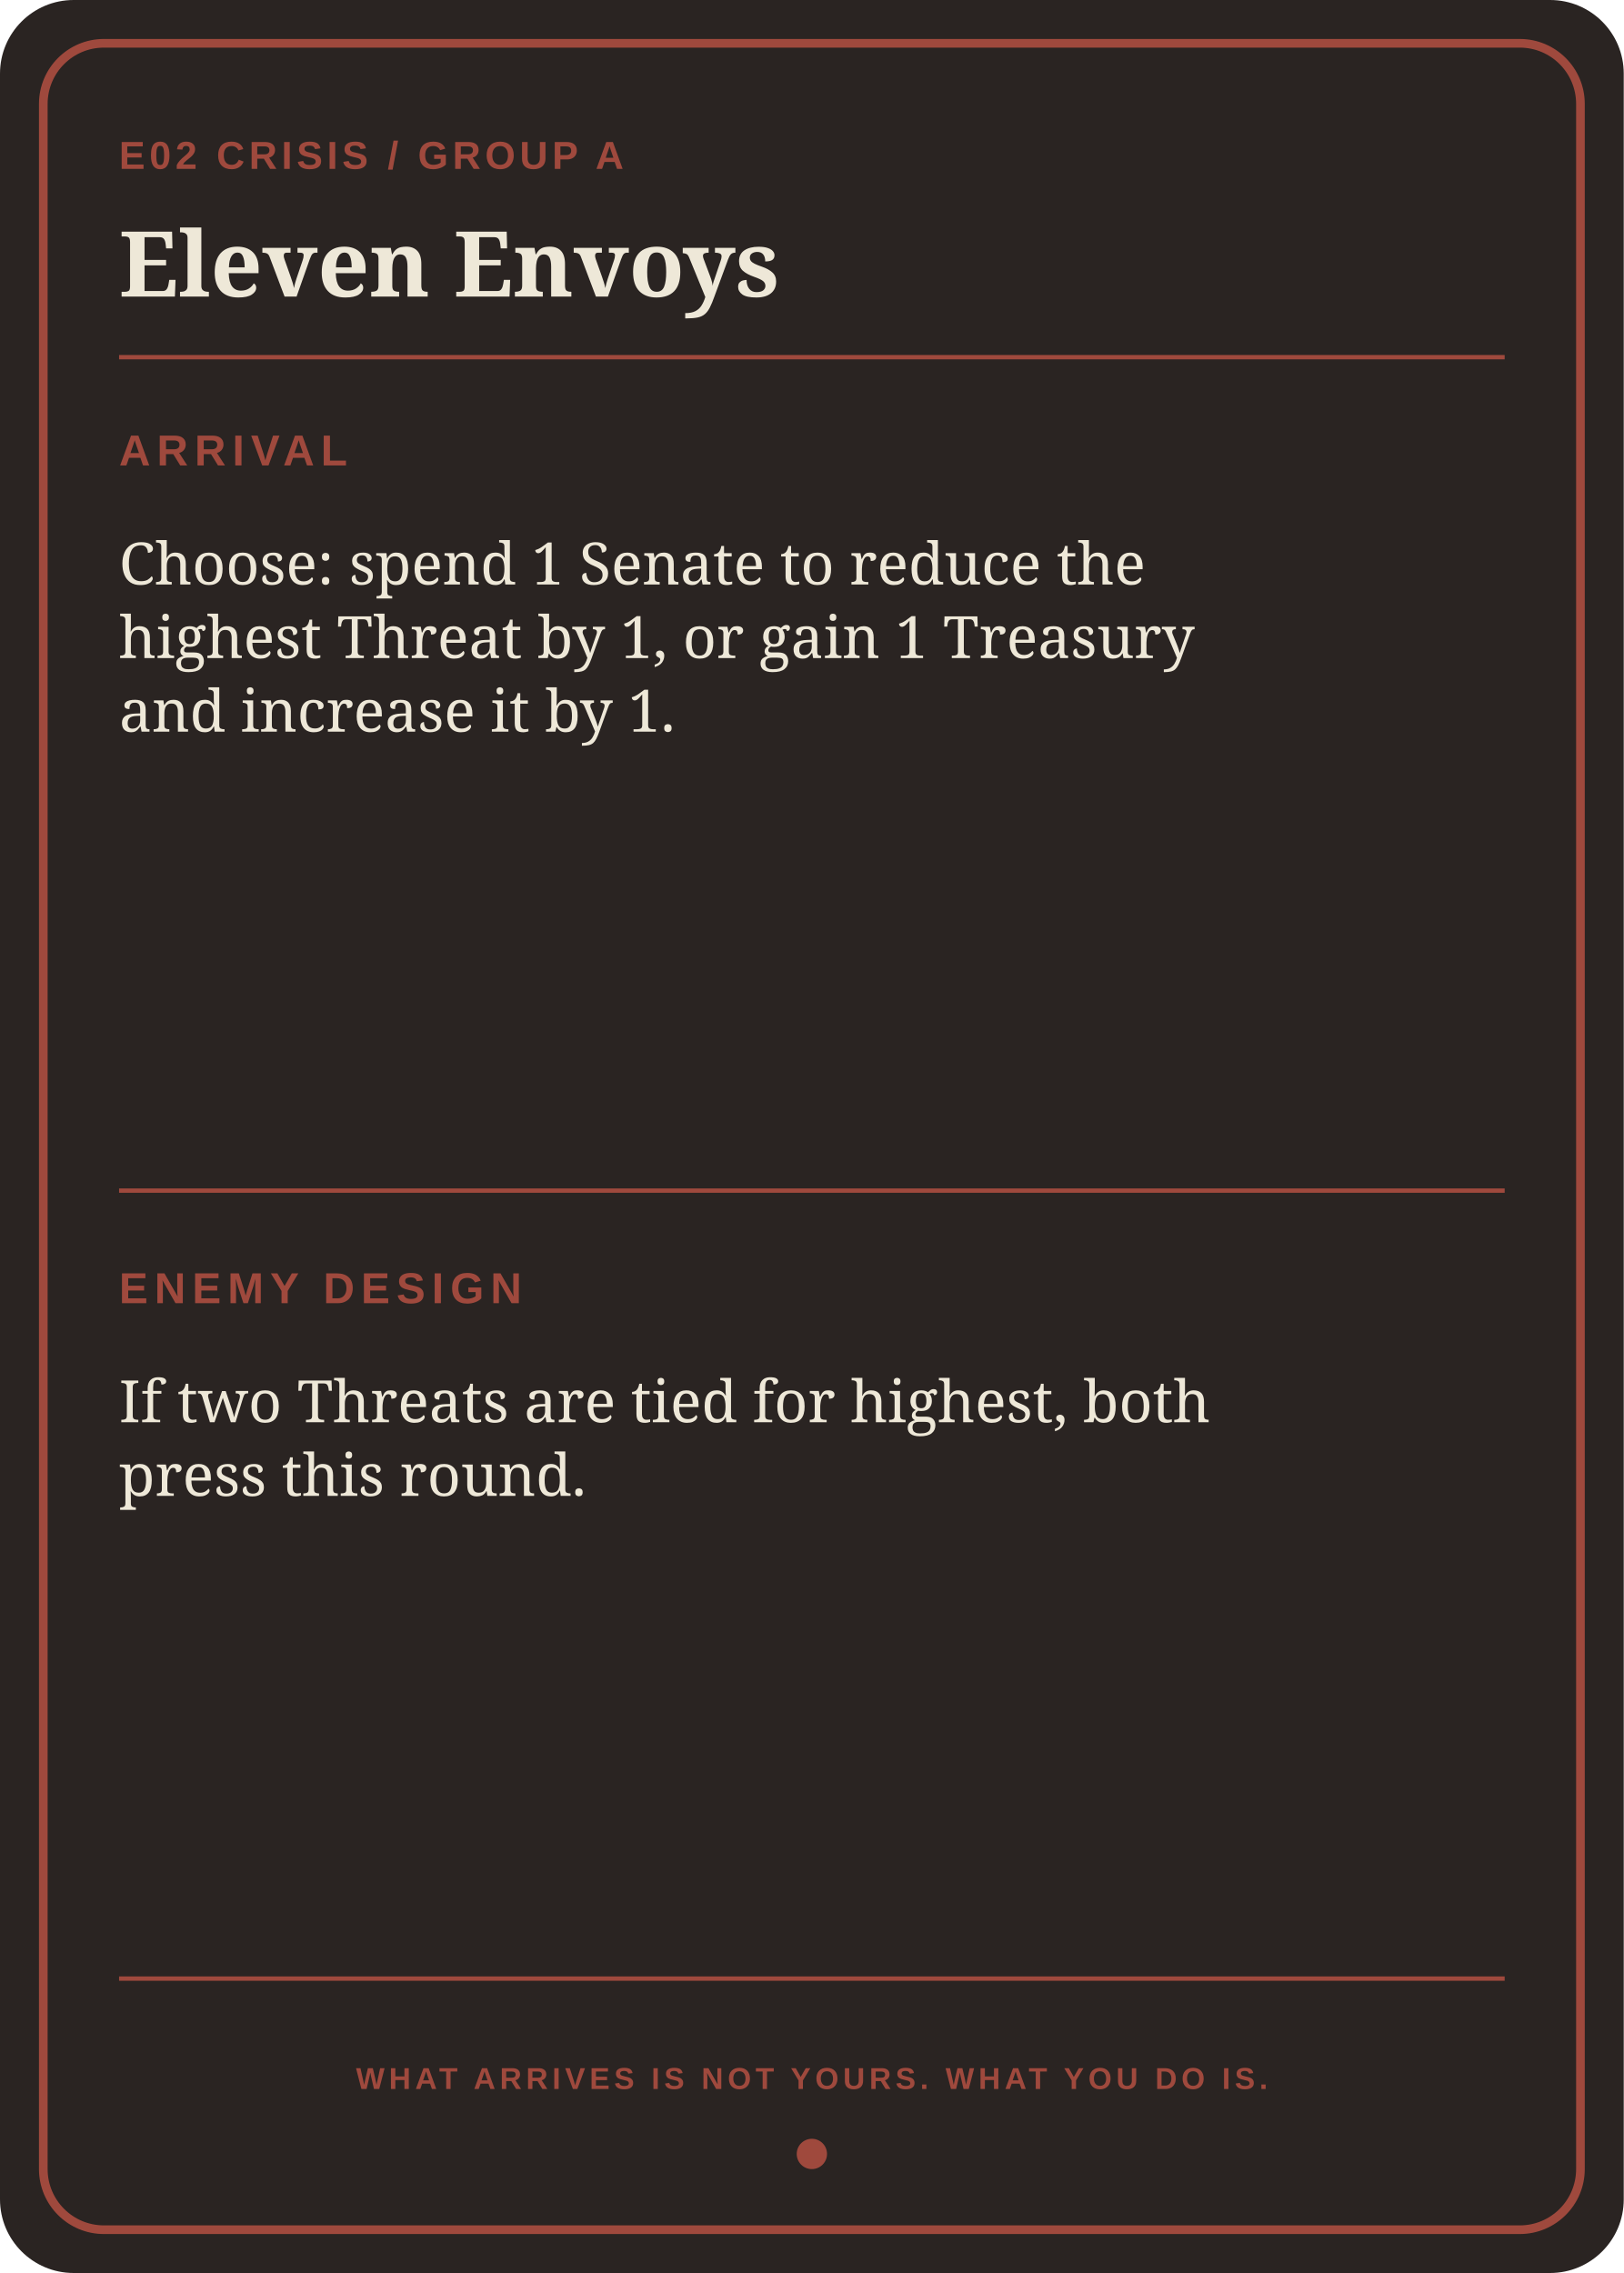
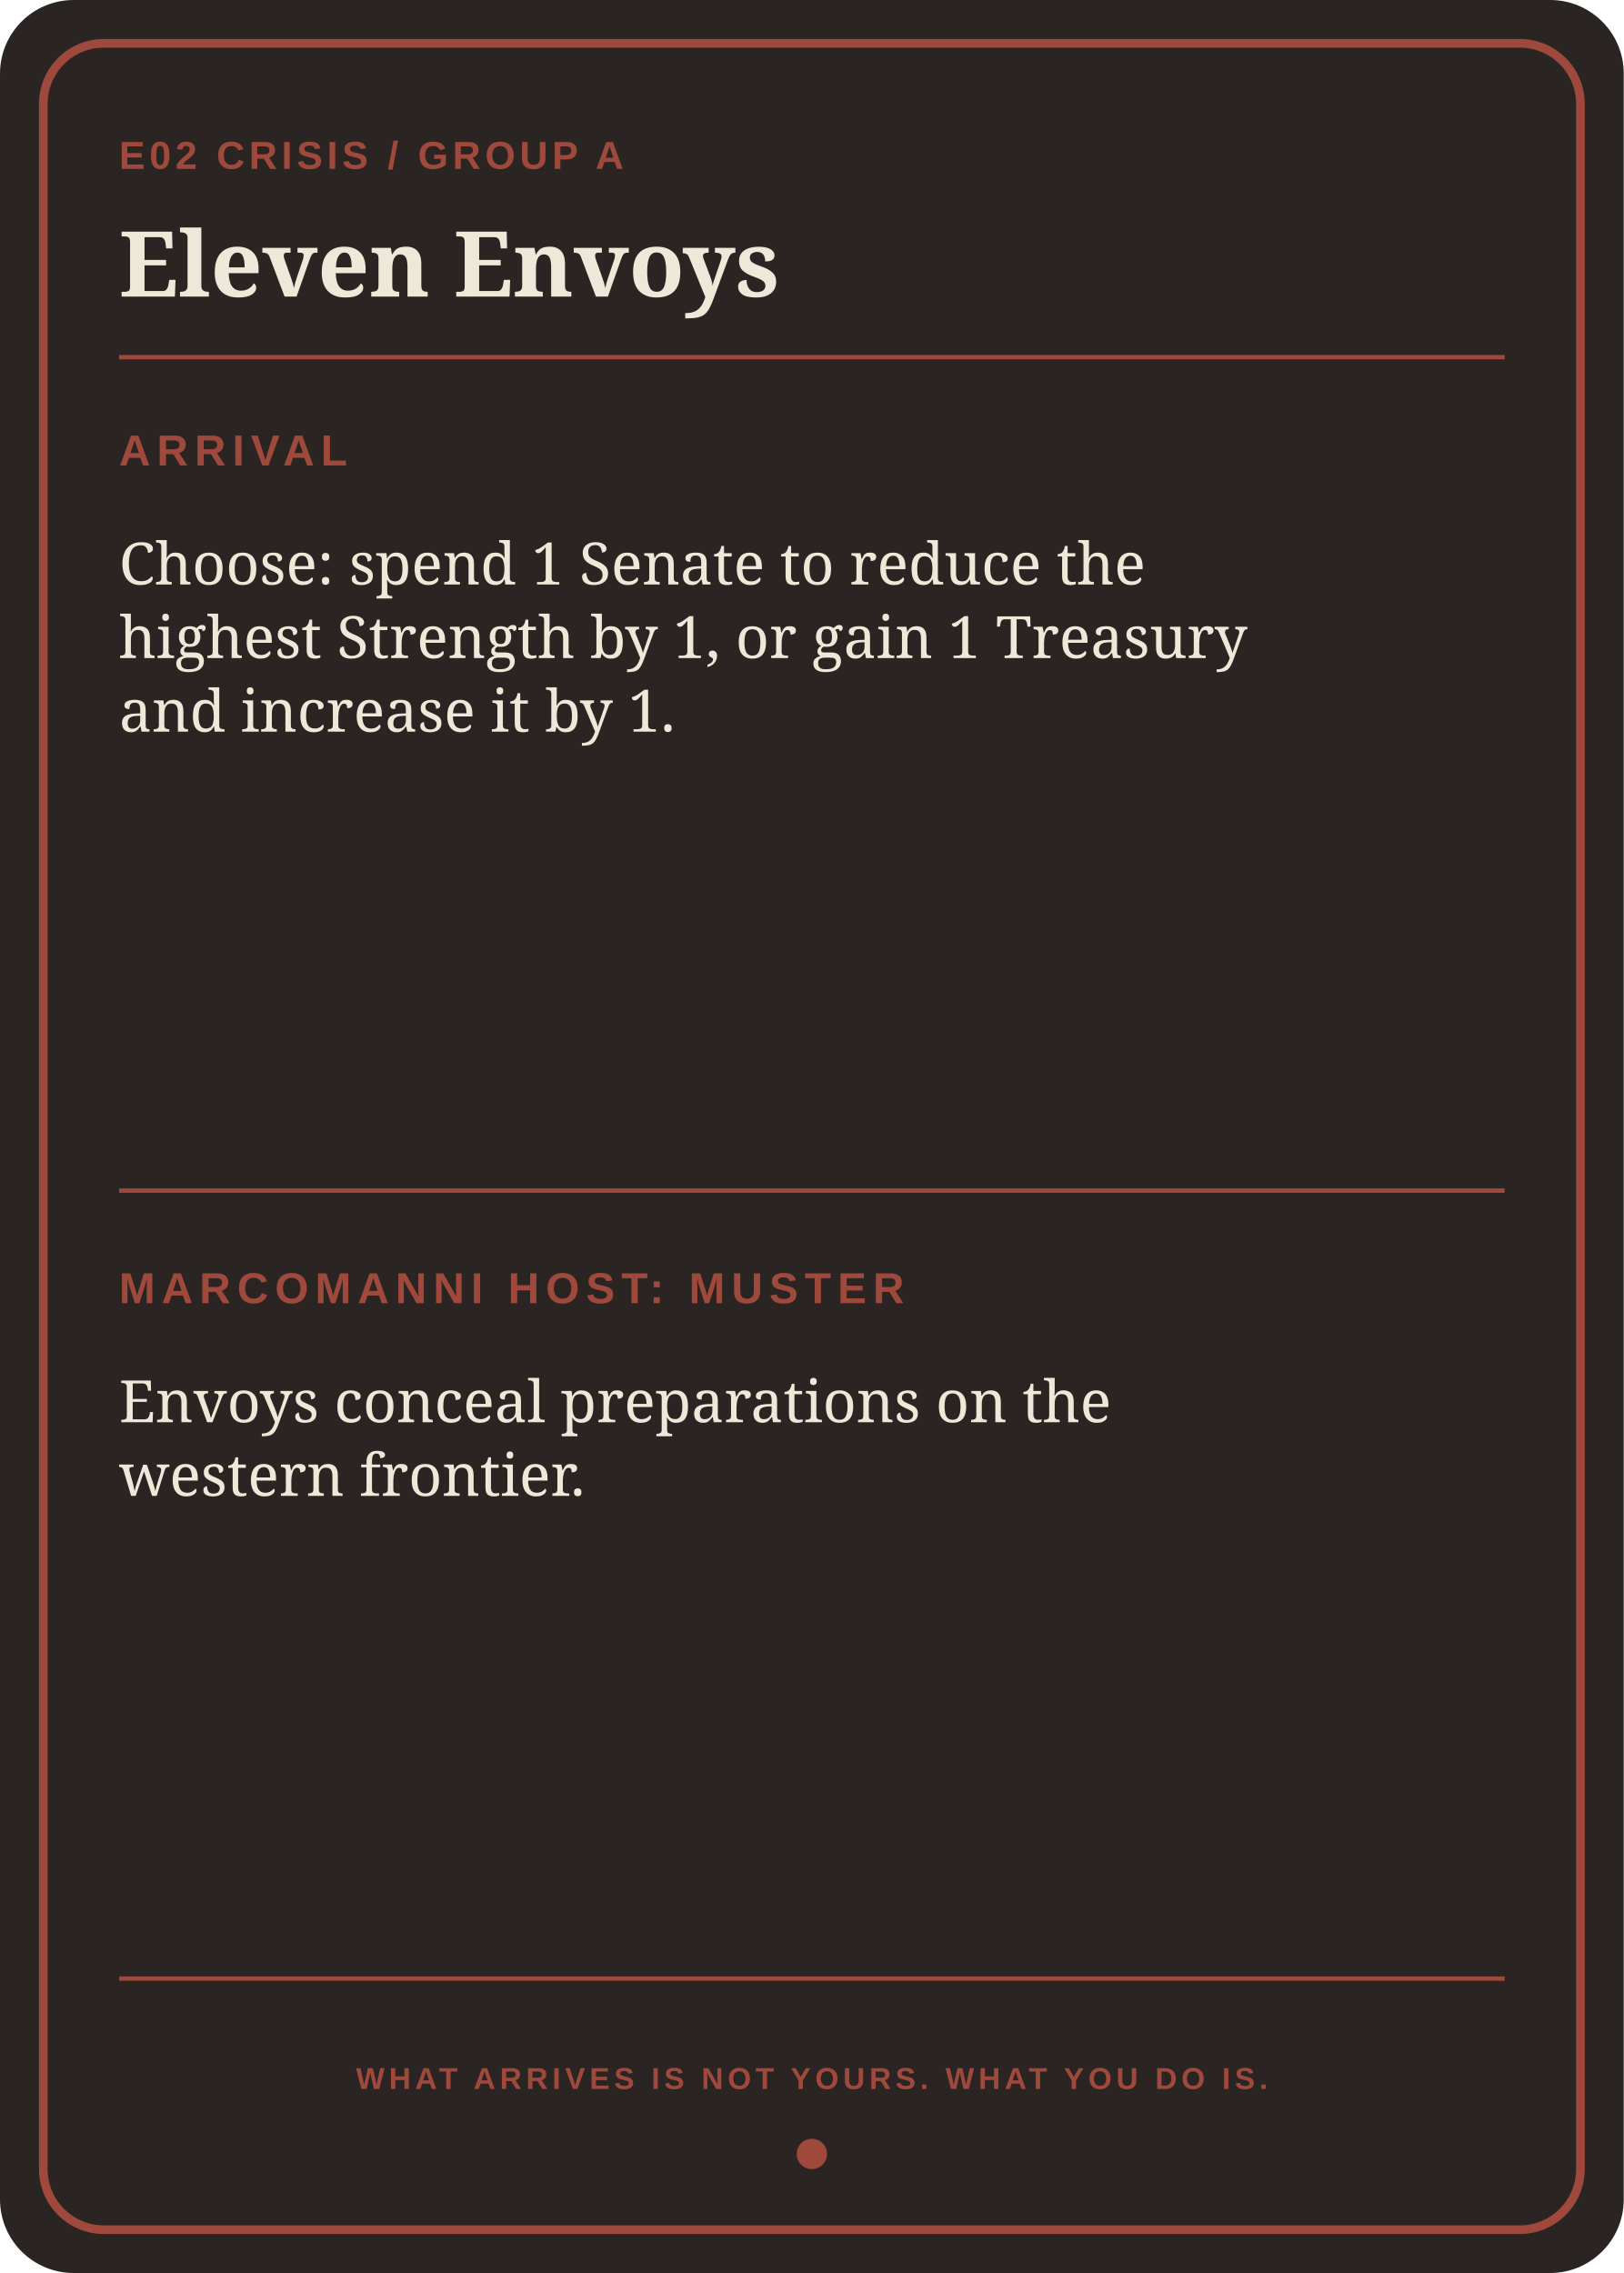
<svg xmlns="http://www.w3.org/2000/svg" width="2.5in" height="3.5in" viewBox="0 0 750 1050">
  <rect width="750" height="1050" rx="34" fill="#2a2422" />
  <rect x="20" y="20" width="710" height="1010" rx="28" fill="none" stroke="#9f493d" stroke-width="4" />
  <path d="M55 165H695M55 550H695M55 914H695" stroke="#9f493d" stroke-width="2" />
  <text x="55" y="78" fill="#9f493d" font-family="Arial,sans-serif" font-size="18" font-weight="bold" letter-spacing="2">E02  CRISIS / GROUP A</text>
  <text x="55" y="137" fill="#eee8d8" font-family="Georgia,serif" font-size="42" font-weight="bold">Eleven Envoys</text>
  <text x="55" y="215" fill="#9f493d" font-family="Arial,sans-serif" font-size="20" font-weight="bold" letter-spacing="3">ARRIVAL</text>
  <text x="55" y="270" fill="#eee8d8" font-family="Georgia,serif" font-size="27">
    <tspan x="55" dy="0">Choose: spend 1 Senate to reduce the</tspan>
-     <tspan x="55" dy="34">highest Threat by 1, or gain 1 Treasury</tspan>
+     <tspan x="55" dy="34">highest Strength by 1, or gain 1 Treasury</tspan>
    <tspan x="55" dy="34">and increase it by 1.</tspan>
  </text>
-   <text x="55" y="602" fill="#9f493d" font-family="Arial,sans-serif" font-size="20" font-weight="bold" letter-spacing="3">ENEMY DESIGN</text>
+   <text x="55" y="602" fill="#9f493d" font-family="Arial,sans-serif" font-size="20" font-weight="bold" letter-spacing="3">MARCOMANNI HOST: MUSTER</text>
  <text x="55" y="657" fill="#eee8d8" font-family="Georgia,serif" font-size="27">
-     <tspan x="55" dy="0">If two Threats are tied for highest, both</tspan>
-     <tspan x="55" dy="34">press this round.</tspan>
+     <tspan x="55" dy="0">Envoys conceal preparations on the</tspan>
+     <tspan x="55" dy="34">western frontier.</tspan>
  </text>
  <text x="375" y="965" text-anchor="middle" fill="#9f493d" font-family="Arial,sans-serif" font-size="14" font-weight="bold" letter-spacing="2">WHAT ARRIVES IS NOT YOURS. WHAT YOU DO IS.</text>
  <circle cx="375" cy="995" r="7" fill="#9f493d" />
</svg>
